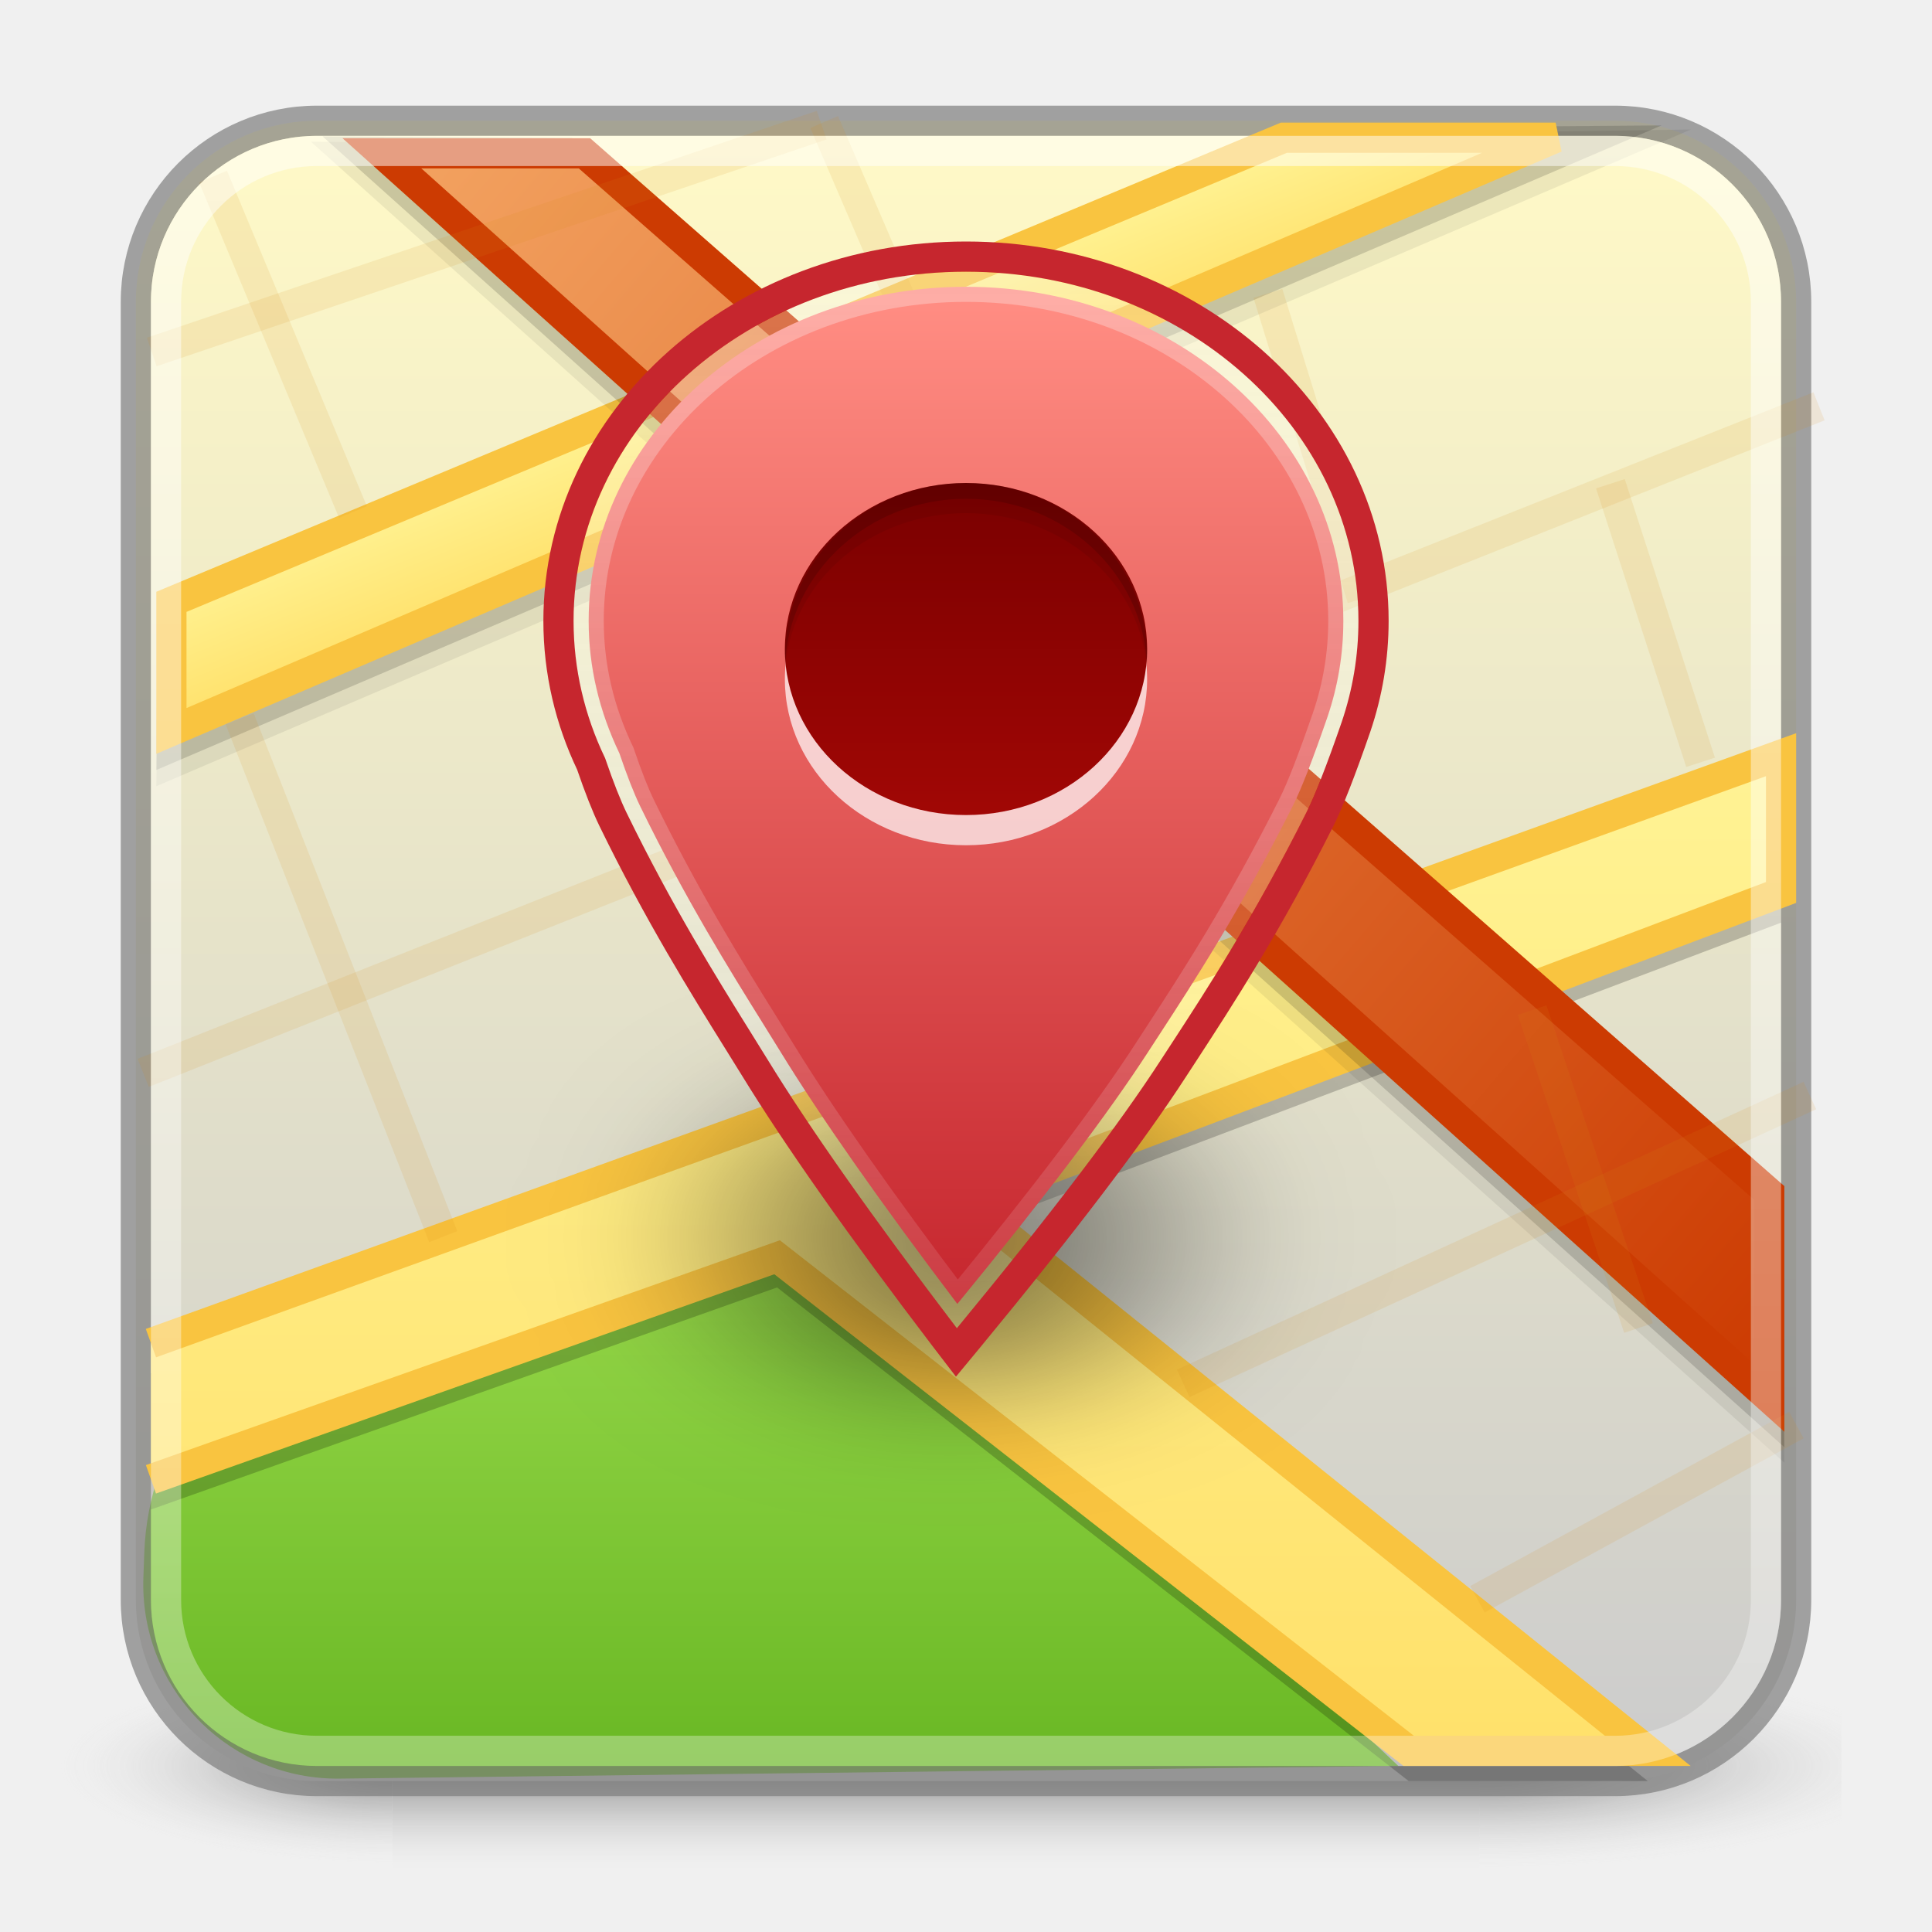
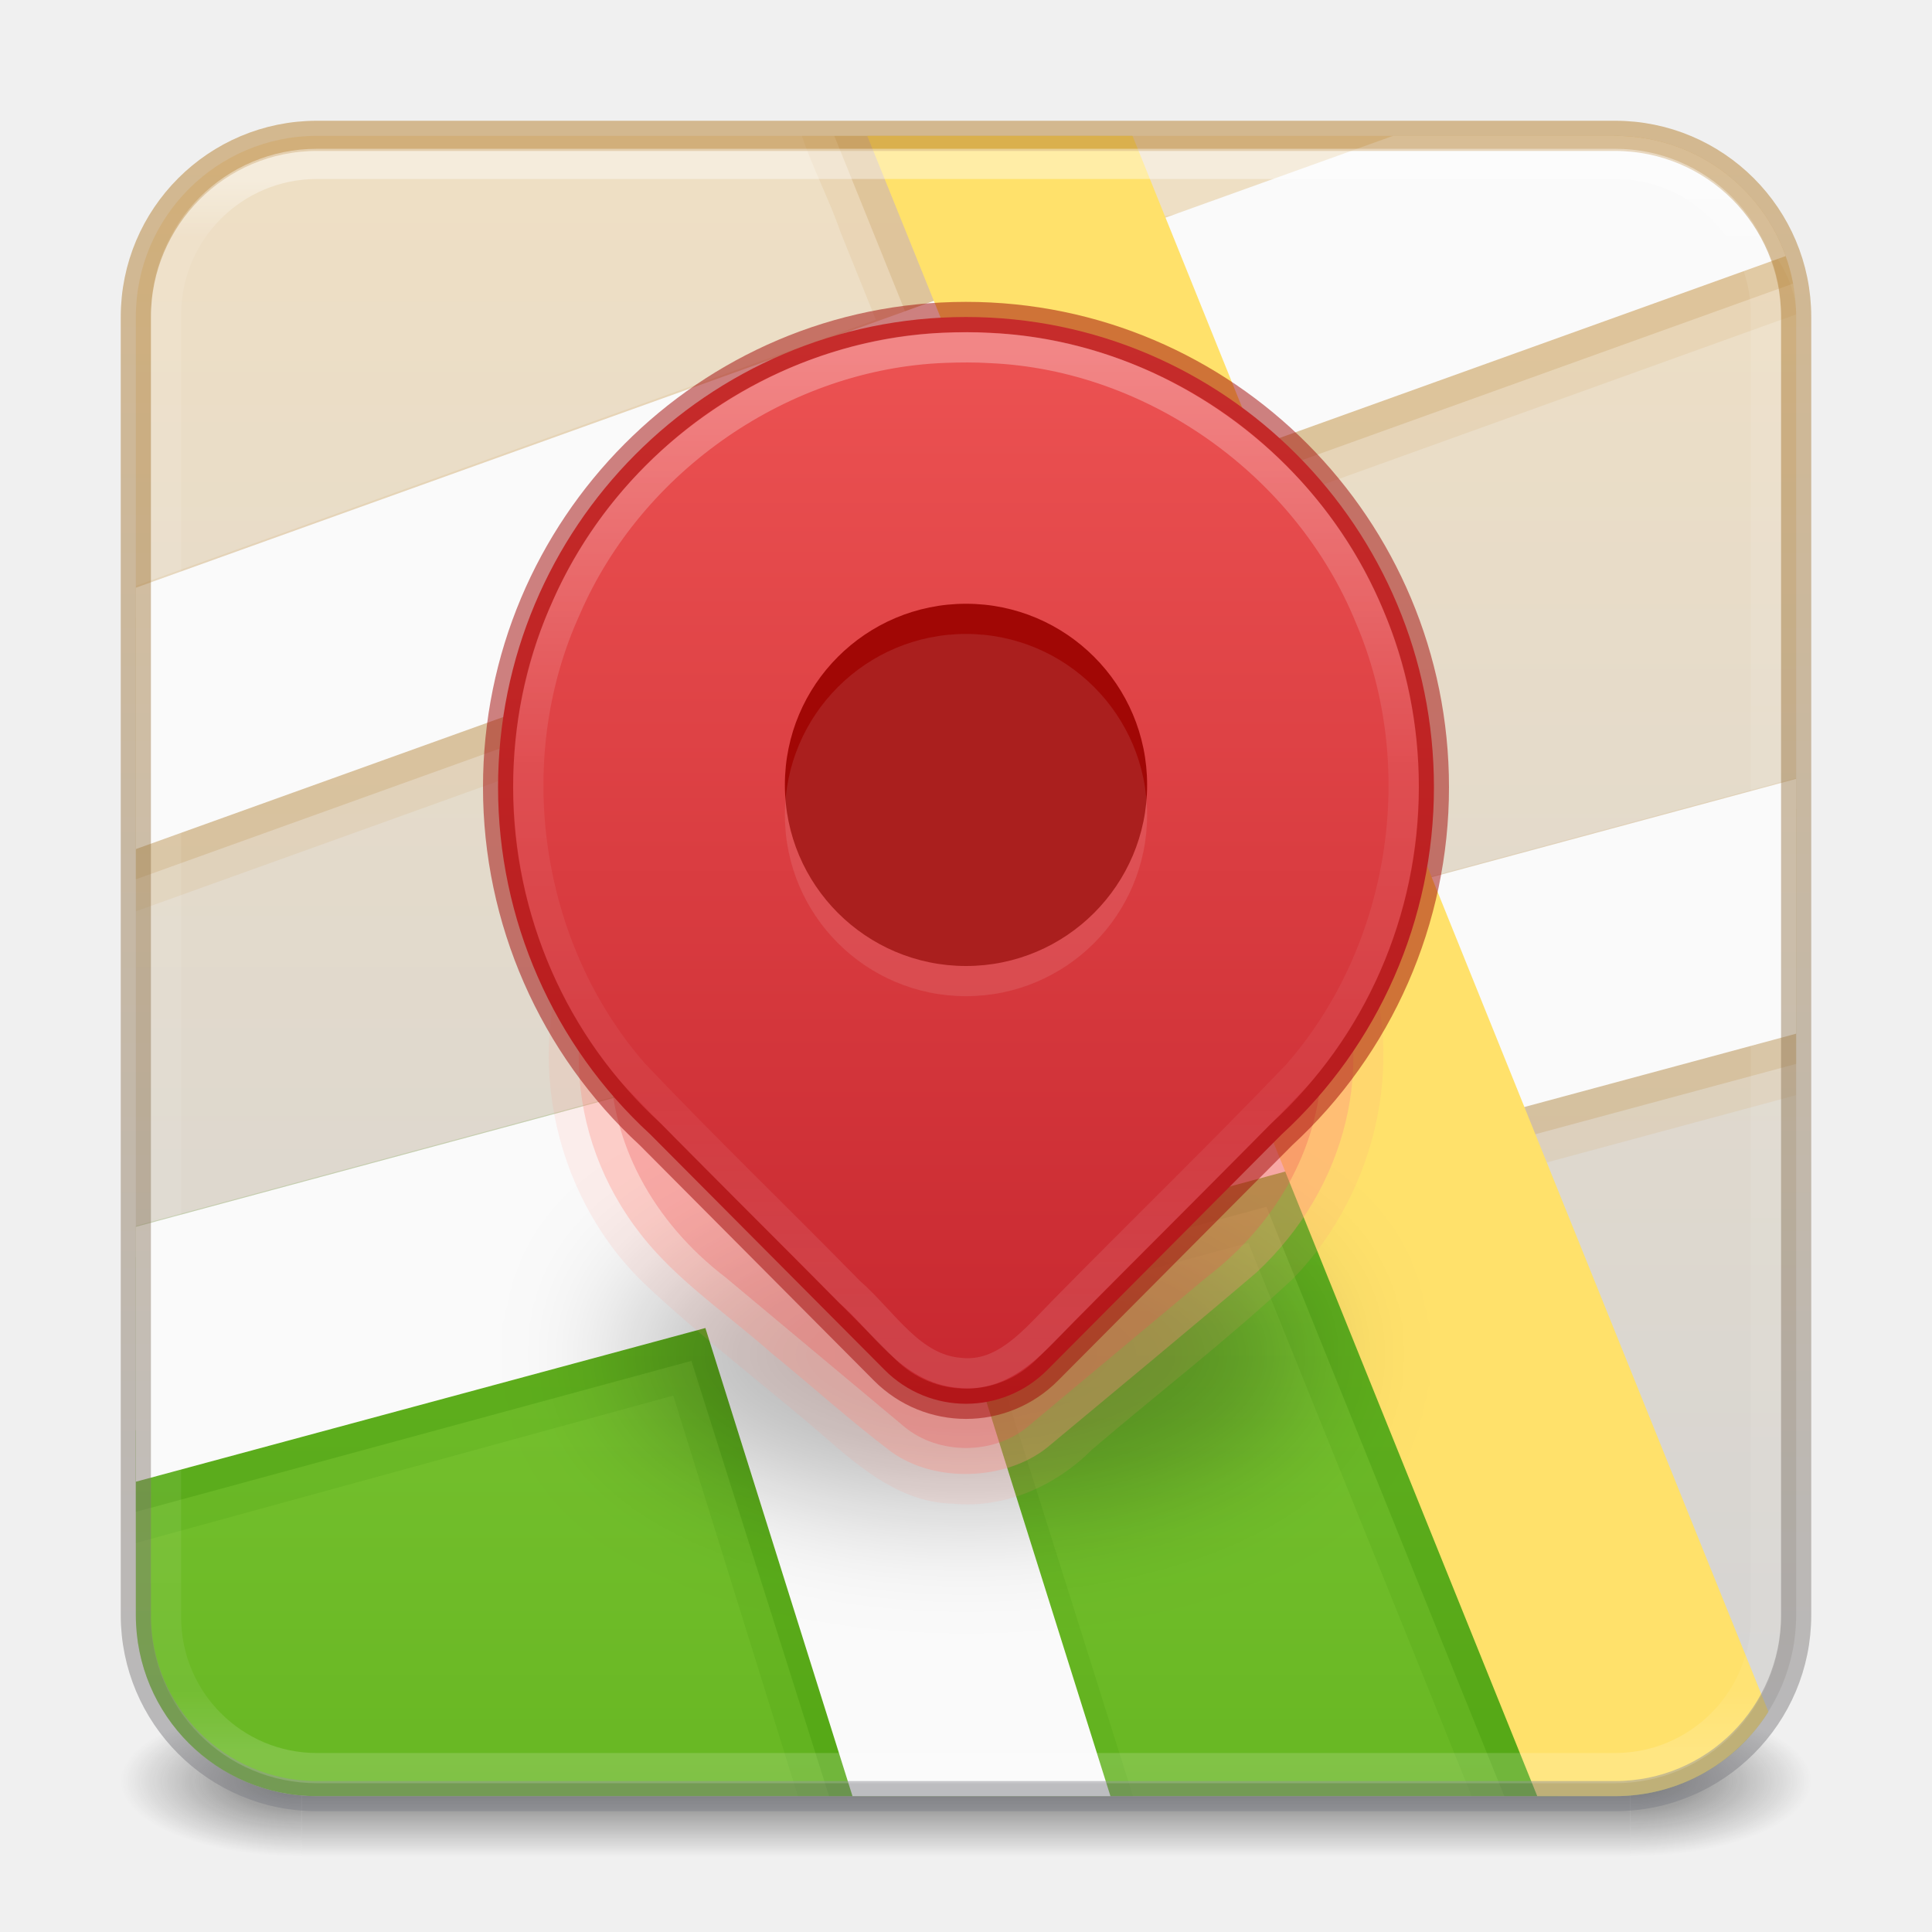
- <svg xmlns="http://www.w3.org/2000/svg" width="64px" height="64px" viewBox="0 0 64 64" version="1.1">
-   <defs>
-     <radialGradient cx="100%" cy="50%" fx="100%" fy="50%" r="157.143%" gradientTransform="translate(1,0.5),scale(0.636364,1),rotate(-180),scale(1,0.292616),translate(-1,-0.5)" id="radialGradient-1">
-       <stop stop-color="#FFFFFF" stop-opacity="0" offset="0%" />
-       <stop stop-color="#333333" offset="0.024%" />
-       <stop stop-color="#D8D8D8" stop-opacity="0" offset="100%" />
+ <svg xmlns="http://www.w3.org/2000/svg" xmlns:xlink="http://www.w3.org/1999/xlink" version="1.1" id="svg4332" height="64px" width="64px" xml:space="preserve">
+   <defs id="defs4334">
+     <linearGradient id="linearGradient72">
+       <stop id="stop69" style="stop-color:#ffffff;stop-opacity:1" offset="0" />
+       <stop id="stop70" style="stop-color:#ffffff;stop-opacity:0.235" offset="0.407" />
+       <stop id="stop71" style="stop-color:#ffffff;stop-opacity:0.157" offset="0.727" />
+       <stop id="stop72" style="stop-color:#ffffff;stop-opacity:0.392" offset="1" />
+     </linearGradient>
+     <linearGradient id="linearGradient67">
+       <stop style="stop-color:#ed5353;stop-opacity:1" offset="0" id="stop67" />
+       <stop style="stop-color:#c6262e;stop-opacity:1" offset="1" id="stop68" />
+     </linearGradient>
+     <linearGradient id="linearGradient64">
+       <stop style="stop-color:#9bdb4d;stop-opacity:1" offset="0" id="stop64" />
+       <stop style="stop-color:#68b723;stop-opacity:1" offset="1" id="stop65" />
+     </linearGradient>
+     <linearGradient id="linearGradient51">
+       <stop id="stop50" style="stop-color:#efdfc4;stop-opacity:1" offset="0" />
+       <stop id="stop51" style="stop-color:#d4d4d4;stop-opacity:1" offset="1" />
+     </linearGradient>
+     <linearGradient id="linearGradient31">
+       <stop style="stop-color:#b6802e;stop-opacity:1" offset="0" id="stop31" />
+       <stop style="stop-color:#7e8087;stop-opacity:1" offset="1" id="stop32" />
+     </linearGradient>
+     <linearGradient y2="42.092" x2="24" y1="5.909" x1="24" gradientTransform="matrix(1.432432,0,0,1.436283,-2.378375,-2.470783)" gradientUnits="userSpaceOnUse" id="linearGradient3904" xlink:href="#linearGradient4270" />
+     <linearGradient id="linearGradient4270">
+       <stop id="stop4272" style="stop-color:#ffffff;stop-opacity:1" offset="0" />
+       <stop id="stop4274" style="stop-color:#ffffff;stop-opacity:0.235" offset="0.035" />
+       <stop id="stop4276" style="stop-color:#ffffff;stop-opacity:0.157" offset="0.962" />
+       <stop id="stop4278" style="stop-color:#ffffff;stop-opacity:0.392" offset="1" />
+     </linearGradient>
+     <linearGradient id="linearGradient3688-166-749-654">
+       <stop offset="0" style="stop-color:#181818;stop-opacity:1" id="stop3088" />
+       <stop offset="1" style="stop-color:#181818;stop-opacity:0" id="stop3090" />
+     </linearGradient>
+     <linearGradient id="linearGradient3702-501-757-795">
+       <stop offset="0" style="stop-color:#181818;stop-opacity:0" id="stop3100" />
+       <stop offset="0.5" style="stop-color:#181818;stop-opacity:1" id="stop3102" />
+       <stop offset="1" style="stop-color:#181818;stop-opacity:0" id="stop3104" />
+     </linearGradient>
+     <radialGradient cx="4.993" cy="43.5" r="2.5" fx="4.993" fy="43.5" id="radialGradient3337-2-2" xlink:href="#linearGradient3688-166-749-654" gradientUnits="userSpaceOnUse" gradientTransform="matrix(2.404541,0,0,1,41.98575,15.5)" />
+     <radialGradient cx="4.993" cy="43.5" r="2.5" fx="4.993" fy="43.5" id="radialGradient3339-1-4" xlink:href="#linearGradient3688-166-749-654" gradientUnits="userSpaceOnUse" gradientTransform="matrix(2.404541,0,0,1,-22.01424,-102.5)" />
+     <linearGradient x1="25.058" y1="47.028" x2="25.058" y2="39.999" id="linearGradient6394" xlink:href="#linearGradient3702-501-757-795" gradientUnits="userSpaceOnUse" gradientTransform="matrix(1.571429,0,0,0.7142857,-5.714285,27.92857)" />
+     <linearGradient xlink:href="#linearGradient51" id="linearGradient899" x1="31.781" y1="4.927" x2="31.781" y2="59.148" gradientUnits="userSpaceOnUse" />
+     <linearGradient xlink:href="#linearGradient31" id="linearGradient32" x1="41.405" y1="4.286" x2="41.405" y2="59.794" gradientUnits="userSpaceOnUse" />
+     <linearGradient xlink:href="#linearGradient64" id="linearGradient65" x1="25.15" y1="5.03" x2="25.15" y2="59.232" gradientUnits="userSpaceOnUse" />
+     <linearGradient xlink:href="#linearGradient67" id="linearGradient68" x1="31.998" y1="12.058" x2="31.998" y2="49.641" gradientUnits="userSpaceOnUse" />
+     <linearGradient xlink:href="#linearGradient72" id="linearGradient69" gradientUnits="userSpaceOnUse" gradientTransform="matrix(1.432432,0,0,1.436283,-2.378375,-2.470783)" x1="24" y1="11.448" x2="24" y2="34.461" />
+     <radialGradient cx="9.692" cy="41.272" fx="9.692" fy="41.272" r="29.069" gradientTransform="matrix(1.289676,0,0,0.7753883,19.5,12.86722)" id="radialGradient-9-0-5-6" gradientUnits="userSpaceOnUse">
+       <stop stop-color="#000000" offset="0%" id="stop20-9-0-0" />
+       <stop stop-color="#000000" stop-opacity="0" offset="100%" id="stop21-3-3-4" />
    </radialGradient>
-     <radialGradient cx="100%" cy="50%" fx="100%" fy="50%" r="207.267%" gradientTransform="translate(1,0.5),scale(0.583333,1),rotate(-180),scale(1,0.232792),translate(-1,-0.5)" id="radialGradient-2">
-       <stop stop-color="#FFFFFF" stop-opacity="0" offset="0%" />
-       <stop stop-color="#333333" offset="0.024%" />
-       <stop stop-color="#D8D8D8" stop-opacity="0" offset="100%" />
-     </radialGradient>
-     <linearGradient x1="50%" y1="0%" x2="50%" y2="99.336%" id="linearGradient-3">
-       <stop stop-color="#FFFFFF" stop-opacity="0" offset="0%" />
-       <stop stop-color="#333333" offset="49.208%" />
-       <stop stop-color="#D8D8D8" stop-opacity="0" offset="100%" />
-     </linearGradient>
-     <linearGradient x1="48.904%" y1="0.395%" x2="48.904%" y2="99.929%" id="linearGradient-4">
-       <stop stop-color="#FFF9C7" offset="0%" />
-       <stop stop-color="#CCCCCC" offset="100%" />
-     </linearGradient>
-     <linearGradient x1="50%" y1="0%" x2="50%" y2="100%" id="linearGradient-5">
-       <stop stop-color="#9BDB4D" offset="0%" />
-       <stop stop-color="#68B723" offset="100%" />
-     </linearGradient>
-     <linearGradient x1="50%" y1="0%" x2="50%" y2="100%" id="linearGradient-6">
-       <stop stop-color="#FFF394" offset="0%" />
-       <stop stop-color="#FFE16B" offset="100%" />
-     </linearGradient>
-     <linearGradient x1="50%" y1="0%" x2="50%" y2="100%" id="linearGradient-7">
-       <stop stop-color="#FFF394" offset="0%" />
-       <stop stop-color="#FFE16B" offset="100%" />
-     </linearGradient>
-     <linearGradient x1="-30.948%" y1="50%" x2="100%" y2="50%" id="linearGradient-8">
-       <stop stop-color="#FFC27D" offset="0%" />
-       <stop stop-color="#CC3B02" offset="100%" />
-     </linearGradient>
-     <radialGradient cx="50%" cy="50.009%" fx="50%" fy="50.009%" r="115%" gradientTransform="translate(0.5,0.500085),scale(0.434783,1),translate(-0.5,-0.500085)" id="radialGradient-9">
-       <stop stop-color="#000000" offset="0%" />
-       <stop stop-color="#000000" stop-opacity="0" offset="100%" />
-     </radialGradient>
-     <filter x="-26.1%" y="-60.0%" width="152.2%" height="220.0%" filterUnits="objectBoundingBox" id="filter-10">
-       <feGaussianBlur stdDeviation="2" in="SourceGraphic" />
+     <filter x="-0.209" y="-0.48" width="1.417" height="1.96" filterUnits="objectBoundingBox" id="filter-10-6-6-8">
+       <feGaussianBlur stdDeviation="2" in="SourceGraphic" id="feGaussianBlur21-0-1-8" />
    </filter>
-     <linearGradient x1="50%" y1="0%" x2="50%" y2="100%" id="linearGradient-11">
-       <stop stop-color="#FF8C82" offset="1.743%" />
-       <stop stop-color="#C6262E" offset="100%" />
-     </linearGradient>
-     <linearGradient x1="50%" y1="0%" x2="50%" y2="100%" id="linearGradient-12">
-       <stop stop-color="#FAFAFA" stop-opacity="0.297" offset="0%" />
-       <stop stop-color="#FFFFFF" stop-opacity="0.104" offset="100%" />
-     </linearGradient>
-     <linearGradient x1="50%" y1="100%" x2="50%" y2="9.76491615e-14%" id="linearGradient-13">
-       <stop stop-color="#A10705" offset="0%" />
-       <stop stop-color="#7A0000" offset="100%" />
-     </linearGradient>
-     <linearGradient x1="50%" y1="0%" x2="50%" y2="100%" id="linearGradient-14">
-       <stop stop-color="#FFFFFF" stop-opacity="0.505" offset="0%" />
-       <stop stop-color="#FFFFFF" stop-opacity="0.314" offset="100%" />
-     </linearGradient>
  </defs>
-   <g id="64" stroke="none" stroke-width="1" fill="none" fill-rule="evenodd">
-     <g id="Base-Shadow" transform="translate(2, 55)" opacity="0.6">
-       <rect id="Base-Left-Shadow" fill="url(#radialGradient-1)" x="0" y="0" width="11" height="7" />
-       <rect id="Base-Right-Shadow" fill="url(#radialGradient-2)" transform="translate(53, 3.5) rotate(180) translate(-53, -3.5) " x="47" y="0" width="12" height="7" />
-       <rect id="Base-Middle-Shadow" fill="url(#linearGradient-3)" x="11" y="0" width="36" height="7" />
-     </g>
-     <rect id="Base-Square-Fill" fill="url(#linearGradient-4)" fill-rule="nonzero" x="4.5" y="4" width="55" height="55" rx="6" />
-     <path d="M10.888,43.235 C15.177,41.781 19.5,40.73 23.856,40.082 C28.907,39.33 31.666,40.205 32.133,42.705 C32.484,44.571 33.414,46.278 34.793,47.582 L46.321,58.5 L46.321,58.5 L11.257,58.919 C7.704,58.962 4.789,56.115 4.746,52.562 C4.745,52.457 4.746,52.352 4.75,52.247 L4.78,51.424 C4.919,47.691 7.349,44.432 10.888,43.235 Z" id="Green-Park" fill="url(#linearGradient-5)" />
-     <rect id="Base-Square-Border" stroke="#7D7D7D" opacity="0.695" stroke-linecap="round" stroke-linejoin="round" x="4.5" y="4" width="55" height="55" rx="6" />
-     <g id="Yellow-Path-2" transform="translate(5, 25)">
-       <polyline id="Shadow-2" fill-opacity="0.07" fill="#000000" points="6.82921016e-15 20.493 54 1 54 5.564 26.929 15.794 49.585 34 41.664 34 20.742 17.648 8.90152321e-16 25.004" />
-       <polyline id="Shadow-1" fill-opacity="0.15" fill="#000000" points="6.82921016e-15 20.493 54 1 54 5.564 26.929 15.794 49.585 34 41.664 34 20.742 17.648 8.90152321e-16 25.004" />
-       <path d="M0,19.493 L54,0 L54,4.564 L26.929,14.794 L49.585,33 L41.664,33 L20.742,16.648 L0,24.004" id="Main-Path" stroke="#F9C440" fill="url(#linearGradient-6)" />
-     </g>
-     <g id="Yellow-Path-1" transform="translate(3.138408, 0.053631)">
-       <polygon id="Shadow-2" fill-opacity="0.07" fill="#000000" transform="translate(26.64897, 13.10994) rotate(-22) translate(-26.64897, -13.10994) " points="1.101 10.854 43.145 10.387 54.291 14.707 -0.993 15.833" />
-       <polygon id="Shadow-1" fill-opacity="0.15" fill="#000000" transform="translate(26.16194, 12.7743) rotate(-22) translate(-26.16194, -12.7743) " points="1.101 10.516 42.344 10.055 53.277 14.375 -0.953 15.494" />
-       <path d="M41.368,10.244 L49.715,13.616 L-0.162,14.66 L1.44,10.694 L41.368,10.244 Z" id="Main-Path" stroke="#F9C440" fill="url(#linearGradient-7)" transform="translate(25.62534, 12.45902) rotate(-22) translate(-25.62534, -12.45902) " />
-     </g>
-     <g id="Orange-Path" transform="translate(9.639118, 0.453371)">
-       <polygon id="Shadow-2" fill-opacity="0.07" fill="#000000" transform="translate(26.83011, 24.08807) rotate(41) translate(-26.83011, -24.08807) " points="0.382 20.895 54.15 21.14 59.604 27.281 -5.944 26.278" />
-       <polygon id="Shadow-1" fill-opacity="0.15" fill="#000000" transform="translate(27.02335, 23.74395) rotate(41) translate(-27.02335, -23.74395) " points="0.782 20.551 54.13 20.796 59.542 26.937 -5.495 25.934" />
-       <path d="M1.652,20.827 L53.866,21.07 L58.322,26.195 L-3.413,25.229 L1.652,20.827 Z" id="Main-Path" stroke="#CC3B02" fill="url(#linearGradient-8)" transform="translate(27.35386, 23.51916) rotate(41) translate(-27.35386, -23.51916) " />
-     </g>
-     <g id="Background-Lines" transform="translate(2.347654, 4)" stroke="#D48E15" stroke-linecap="square" stroke-opacity="0.118">
-       <line x1="3.91" y1="33.693" x2="56.395" y2="7.307" id="Line" transform="translate(30.15235, 20.5) rotate(5) translate(-30.15235, -20.5) " />
-       <line x1="1.023" y1="24.363" x2="16.323" y2="32.713" id="Line" transform="translate(9.023468, 28.86311) rotate(39.91283) translate(-9.023468, -28.86311) " />
-       <line x1="48.861" y1="14.527" x2="56.459" y2="18.765" id="Line" transform="translate(52.58556, 16.4292) rotate(42.91283) translate(-52.58556, -16.4292) " />
-       <line x1="45.73" y1="32.309" x2="54.604" y2="37.144" id="Line" transform="translate(50.16695, 34.72668) rotate(42.91283) translate(-50.16695, -34.72668) " />
-       <line x1="24.397" y1="0.306" x2="3.152" y2="7.5" id="Line" />
-       <line x1="27.402" y1="5.727" x2="25.152" y2="0.5" id="Line" />
-       <line x1="9.152" y1="12.5" x2="4.902" y2="2.31" id="Line" />
-       <line x1="53.625" y1="40.857" x2="50.131" y2="51.329" id="Line" transform="translate(51.87832, 46.09277) rotate(42.91283) translate(-51.87832, -46.09277) " />
-       <line x1="51.268" y1="27.176" x2="42.937" y2="47.369" id="Line" transform="translate(47.43716, 37.32317) rotate(42.91283) translate(-47.43716, -37.32317) " />
-       <line x1="37.061" y1="8.384" x2="45.368" y2="13.165" id="Line" transform="translate(41.21481, 10.77496) rotate(42.91283) translate(-41.21481, -10.77496) " />
-     </g>
-     <g id="Pin" transform="translate(19, 9)">
-       <ellipse id="Shadow" fill="url(#radialGradient-9)" fill-rule="nonzero" opacity="0.581" filter="url(#filter-10)" cx="12.5" cy="32" rx="11.5" ry="5" />
-       <path d="M13,0.5 C16.459,0.5 19.593,1.744 21.86,3.761 C24.105,5.758 25.5,8.516 25.5,11.566 C25.5,12.673 25.316,13.742 24.975,14.748 C24.491,16.151 24.109,17.135 23.826,17.696 C22.091,21.152 20.532,23.545 19.408,25.27 C19.282,25.463 19.162,25.648 19.047,25.825 C17.715,27.882 15.603,30.671 12.713,34.194 C10.148,30.808 8.194,28.022 6.851,25.835 C6.677,25.553 6.489,25.25 6.288,24.927 C5.186,23.159 3.697,20.769 2.204,17.702 C2.005,17.292 1.776,16.709 1.518,15.953 C0.855,14.568 0.5,13.104 0.5,11.566 C0.5,8.516 1.895,5.758 4.14,3.761 C6.407,1.744 9.541,0.5 13,0.5 Z" id="Pin-Shape" stroke="url(#linearGradient-12)" fill="url(#linearGradient-11)" />
-       <path d="M13,-0.5 C16.721,-0.5 20.087,0.845 22.525,3.014 C24.985,5.202 26.5,8.228 26.5,11.566 C26.5,12.785 26.298,13.961 25.921,15.074 C25.416,16.537 25.014,17.56 24.72,18.145 C22.962,21.645 21.384,24.069 20.246,25.816 C20.121,26.008 20.001,26.192 19.886,26.368 C18.479,28.542 16.212,31.525 13.083,35.318 C12.948,35.482 12.814,35.644 12.682,35.803 C12.555,35.638 12.428,35.471 12.3,35.303 C9.521,31.656 7.42,28.674 5.999,26.358 C5.826,26.078 5.639,25.777 5.439,25.456 C4.324,23.665 2.816,21.245 1.305,18.14 C1.095,17.708 0.853,17.097 0.581,16.304 C-0.115,14.848 -0.5,13.247 -0.5,11.566 C-0.5,8.228 1.015,5.202 3.475,3.014 C5.913,0.845 9.279,-0.5 13,-0.5 Z" id="Pin-Shape" stroke="#C6262E" />
-       <ellipse id="Pin-Oval-Highlight" fill-opacity="0.708" fill="#FFFFFF" cx="13" cy="13.5" rx="6" ry="5.5" />
-       <ellipse id="Pin-Oval" fill="url(#linearGradient-13)" cx="13" cy="12.5" rx="6" ry="5.5" />
-       <path d="M13,7 C16.314,7 19,9.569 19,12.739 C19,12.827 18.998,12.914 18.994,13 C18.852,9.952 16.222,7.522 13,7.522 C9.778,7.522 7.148,9.952 7.006,13 C7.002,12.914 7,12.827 7,12.739 C7,9.569 9.686,7 13,7 Z" id="Pin-Oval-Inset-2" fill-opacity="0.14" fill="#000000" />
-       <path d="M13,7 C16.314,7 19,9.462 19,12.5 C19,12.669 18.992,12.836 18.975,13.001 C18.7,10.197 16.13,8 13,8 C9.87,8 7.3,10.197 7.024,13 C7.008,12.836 7,12.669 7,12.5 C7,9.462 9.686,7 13,7 Z" id="Pin-Oval-Inset-1" fill-opacity="0.07" fill="#000000" />
-     </g>
-     <rect id="Base-Edge-Highlight" stroke="url(#linearGradient-14)" fill-rule="nonzero" x="5.5" y="5" width="53" height="53" rx="5" />
+   <g id="g866">
+     <rect style="opacity:0.6;fill:url(#radialGradient3337-2-2);fill-opacity:1;stroke:none;stroke-width:1.062" id="rect2801-5-5-7-9" y="56.5" x="54" height="5" width="6" />
+     <rect style="opacity:0.6;fill:url(#radialGradient3339-1-4);fill-opacity:1;stroke:none;stroke-width:1.062" id="rect3696-3-0-3-7" transform="scale(-1)" y="-61.5" x="-10" height="5" width="6" />
+     <rect style="opacity:0.6;fill:url(#linearGradient6394);fill-opacity:1;stroke:none;stroke-width:1.062" id="rect3700-5-6-8-4" y="56.5" x="10" height="5" width="44" />
  </g>
+   <rect width="55" height="55" rx="6" ry="6" x="4.5" y="4.5" id="rect5505-21-3-8-5-2-9" style="color:#000000;display:inline;overflow:visible;visibility:visible;fill:url(#linearGradient899);fill-opacity:1;fill-rule:nonzero;stroke:none;stroke-width:1;marker:none;enable-background:accumulate" />
+   <path id="path64" style="font-variation-settings:normal;opacity:1;vector-effect:none;fill:url(#linearGradient65);fill-opacity:1;stroke:none;stroke-width:1;stroke-linecap:butt;stroke-linejoin:miter;stroke-miterlimit:4;stroke-dasharray:none;stroke-dashoffset:0;stroke-opacity:0.5;-inkscape-stroke:none;marker:none" d="M 44.051 36.754 L 4.5 47.377 L 4.5 53.5 C 4.5 56.824 7.176 59.5 10.5 59.5 L 51.596 59.5 L 44.051 36.754 z " />
+   <path id="path4" style="font-variation-settings:normal;baseline-shift:baseline;display:inline;overflow:visible;opacity:0.15;vector-effect:none;fill:#3a9104;fill-opacity:1;stroke-width:1;stroke-linecap:round;stroke-linejoin:round;stroke-miterlimit:4;stroke-dasharray:none;stroke-dashoffset:0;stroke-opacity:1;-inkscape-stroke:none;enable-background:accumulate;stop-color:#000000;stop-opacity:1" d="M 43.25,30.152 C 30.333,33.637 17.416,37.12 4.5,40.609 V 51.113 L 22.303,46.229 26.435,59.5 H 37.529 L 32.506,43.561 41.355,41.172 48.752,59.5 H 53.5 c 2.139,0 4.01,-1.109 5.072,-2.785 C 55.877,50.035 53.181,43.354 50.486,36.674 L 43.25,38.627 Z" />
+   <path id="path63-6-1" style="baseline-shift:baseline;display:inline;overflow:visible;opacity:0.15;vector-effect:none;fill:#cfa25e;stroke-width:1;stroke-linecap:round;stroke-linejoin:round;enable-background:accumulate;stop-color:#000000" d="m 26.564,4.5 c 0.358,1.078 0.913,2.117 1.275,3.178 0.392,0.972 0.783,1.944 1.176,2.916 C 20.843,13.53 12.671,16.466 4.5,19.406 V 30.189 C 22.832,23.595 41.171,17.017 59.5,10.414 59.454,7.13 53.5,4.5 53.5,4.5 L 38.572,7.16 C 38.214,6.273 37.855,5.387 37.496,4.5 Z M 59.5,25.771 c -0.145,0.038 -0.29,0.076 -0.436,0.113 -6.859,1.852 -13.718,3.702 -20.578,5.553 L 50,38.842 c 3.167,-0.853 6.334,-1.708 9.5,-2.564 z" />
+   <path id="path63-6-9" style="baseline-shift:baseline;display:inline;overflow:visible;opacity:0.2;vector-effect:none;fill:#b6802e;stroke-width:1;stroke-linecap:round;stroke-linejoin:round;enable-background:accumulate;stop-color:#000000" d="M 27.637,4.5 29.982,10.311 37.656,7.553 36.424,4.5 Z M 4.5,20.469 v 8.66 L 59.398,9.395 C 58.882,6.602 56.446,4.5 53.5,4.5 c 0,0 -33.077,10.246 -49,15.969 z m 55,6.334 L 42.322,31.438 50,37.805 l 9.5,-2.562 z" />
+   <path id="path63-6-9-2" style="baseline-shift:baseline;display:inline;overflow:visible;opacity:0.3;vector-effect:none;fill:#3a9104;stroke-width:1;stroke-linecap:round;stroke-linejoin:round;enable-background:accumulate;stop-color:#000000" d="M 43.25,31.188 4.5,41.643 v 8.441 L 22.903,45.081 27.464,59.5 h 9.007 L 31.24,42.867 41.953,39.977 49.832,59.5 H 53.5 c 1.723,0 3.271,-0.718 4.363,-1.873 L 49.514,36.938 43.25,38.627 Z" />
+   <path id="path63-6" style="baseline-shift:baseline;display:inline;overflow:visible;vector-effect:none;fill:#fafafa;stroke-width:1;stroke-linecap:round;stroke-linejoin:round;enable-background:accumulate;stop-color:#000000" d="M 46.148 4.5 L 4.5 19.469 L 4.5 28.127 L 59.154 8.482 C 58.329 6.157 56.115 4.5 53.5 4.5 L 46.148 4.5 z M 59.5 25.801 L 4.5 40.641 L 4.5 49.084 L 23.367 43.992 L 28.24 59.5 L 36.785 59.5 L 31.24 41.867 L 59.5 34.242 L 59.5 25.801 z " />
+   <path id="path58-3" style="baseline-shift:baseline;display:inline;overflow:visible;vector-effect:none;fill:#ffe16b;stroke-width:1;stroke-linecap:round;stroke-linejoin:round;enable-background:accumulate;stop-color:#000000" d="M 28.729 4.5 L 50.924 59.5 L 53.5 59.5 C 55.645 59.5 57.52 58.385 58.58 56.701 L 37.516 4.5 L 28.729 4.5 z " />
+   <ellipse id="Shadow-6-7" fill="url(#radialGradient-9)" fill-rule="nonzero" opacity="0.581" filter="url(#filter-10)" cx="32" cy="44.867" rx="11.5" ry="5" style="opacity:0.3;fill:url(#radialGradient-9-0-5-6);filter:url(#filter-10-6-6-8)" />
+   <g id="g73" transform="translate(0,-2)">
+     <path id="rect52-9-8-3-0" style="font-variation-settings:normal;opacity:0.126;vector-effect:none;fill:#ff8c82;fill-opacity:1;stroke:none;stroke-width:1;stroke-linecap:round;stroke-linejoin:round;stroke-miterlimit:4;stroke-dasharray:none;stroke-dashoffset:0;stroke-opacity:0.5;-inkscape-stroke:none" d="m 31.348,25.348 c -4.929,0.163 -10.009,2.778 -12.195,7.343 -1.914,3.872 -0.912,8.828 2.167,11.807 1.941,1.837 4.09,3.44 6.105,5.194 1.178,1.03 2.499,2.088 4.144,2.119 1.73,0.17 3.411,-0.593 4.619,-1.804 2.211,-1.884 4.519,-3.663 6.641,-5.646 2.845,-2.918 3.874,-7.555 2.173,-11.316 -2.246,-5.199 -8.194,-7.964 -13.654,-7.698 z" />
+     <path id="rect52-9-8-3" style="font-variation-settings:normal;opacity:0.334;vector-effect:none;fill:#ff8c82;fill-opacity:1;stroke:none;stroke-width:1;stroke-linecap:round;stroke-linejoin:round;stroke-miterlimit:4;stroke-dasharray:none;stroke-dashoffset:0;stroke-opacity:0.5;-inkscape-stroke:none" d="m 31.366,26.348 c -4.583,0.148 -8.918,2.546 -10.897,5.999 -2.123,3.534 -1.604,8.036 1.289,11.165 1.118,1.215 2.541,2.2 3.797,3.311 1.332,1.083 2.595,2.23 3.972,3.272 1.454,1.046 3.804,0.953 5.176,-0.155 2.31,-1.926 4.635,-3.843 6.921,-5.789 3.011,-2.806 4.017,-6.98 2.531,-10.539 C 42.702,29.918 38.657,27.055 34.052,26.472 33.165,26.35 32.263,26.316 31.366,26.348 Z" />
+     <path id="rect52-9-8" style="font-variation-settings:normal;opacity:0.3;vector-effect:none;fill:#ed5353;fill-opacity:1;stroke:none;stroke-width:1.485;stroke-linecap:round;stroke-linejoin:round;stroke-miterlimit:4;stroke-dasharray:none;stroke-dashoffset:0;stroke-opacity:0.5;-inkscape-stroke:none" d="M 31.999,12 C 23.163,12 16,19.163 16,27.999 c -8.9e-5,4.491 1.887,8.774 5.2,11.805 l 8.017,8.018 a 3.935,3.935 0.002 0 0 5.565,2.38e-4 L 42.8,39.804 C 46.113,36.773 48,32.49 48,27.999 48,19.162 40.836,11.999 31.999,12 Z" transform="matrix(0.7366591,0,0,0.6154625,8.427008,19.82434)" />
+     <path id="rect52-9" style="font-variation-settings:normal;vector-effect:none;fill:url(#linearGradient68);fill-opacity:1;stroke:#a10705;stroke-width:1.03;stroke-linecap:round;stroke-linejoin:round;stroke-miterlimit:4;stroke-dasharray:none;stroke-dashoffset:0;stroke-opacity:0.5;-inkscape-stroke:none" d="M 31.999,12 C 23.163,12 16,19.163 16,27.999 c -8.9e-5,4.491 1.887,8.774 5.2,11.805 l 8.017,8.018 a 3.935,3.935 0.002 0 0 5.565,2.38e-4 L 42.8,39.804 C 46.113,36.773 48,32.49 48,27.999 48,19.162 40.836,11.999 31.999,12 Z" transform="matrix(0.968821,0,0,0.973656,0.9976184,0.8173714)" />
+     <path id="rect52-9-5" style="font-variation-settings:normal;opacity:0.3;vector-effect:none;fill:none;fill-opacity:1;stroke:url(#linearGradient69);stroke-width:1;stroke-linecap:round;stroke-linejoin:round;stroke-miterlimit:4;stroke-dasharray:none;stroke-dashoffset:0;stroke-opacity:1;-inkscape-stroke:none;stop-color:#000000;stop-opacity:1" d="m 31.275,13.522 c -5.349,0.207 -10.385,3.687 -12.52,8.616 -2.289,5.007 -1.383,11.277 2.234,15.421 2.328,2.458 4.775,4.806 7.144,7.226 1.133,0.983 2.021,2.558 3.651,2.692 1.513,0.173 2.52,-1.122 3.473,-2.082 2.561,-2.606 5.187,-5.151 7.713,-7.789 3.572,-4.063 4.538,-10.188 2.407,-15.166 -2.056,-5.046 -7.13,-8.674 -12.559,-8.91 -0.514,-0.032 -1.029,-0.027 -1.543,-0.008 z" />
+   </g>
+   <rect style="color:#000000;display:inline;overflow:visible;visibility:visible;opacity:0.5;fill:none;stroke:url(#linearGradient32);stroke-width:1;stroke-linecap:round;stroke-linejoin:round;stroke-miterlimit:4;stroke-dasharray:none;stroke-dashoffset:0;stroke-opacity:1;marker:none;enable-background:accumulate" id="rect5505-21-9" y="4.5" x="4.5" ry="6" rx="6" height="55" width="55" />
+   <rect style="opacity:0.4;fill:none;stroke:url(#linearGradient3904);stroke-width:1;stroke-linecap:round;stroke-linejoin:round;stroke-miterlimit:4;stroke-dasharray:none;stroke-dashoffset:0;stroke-opacity:1" id="rect6741" y="5.429" x="5.5" ry="5" rx="5" height="53.142" width="53" />
+   <circle style="font-variation-settings:normal;opacity:1;vector-effect:none;fill:#a10705;fill-opacity:1;stroke:none;stroke-width:1;stroke-linecap:round;stroke-linejoin:round;stroke-miterlimit:4;stroke-dasharray:none;stroke-dashoffset:0;stroke-opacity:1;-inkscape-stroke:none;marker:none" id="path73" cx="32" cy="26" r="6" />
+   <circle style="font-variation-settings:normal;vector-effect:none;fill:#fafafa;fill-opacity:1;stroke:none;stroke-width:1;stroke-linecap:round;stroke-linejoin:round;stroke-miterlimit:4;stroke-dasharray:none;stroke-dashoffset:0;stroke-opacity:1;-inkscape-stroke:none;marker:none;opacity:0.1" id="path73-0" cx="32" cy="27" r="6" />
</svg>
